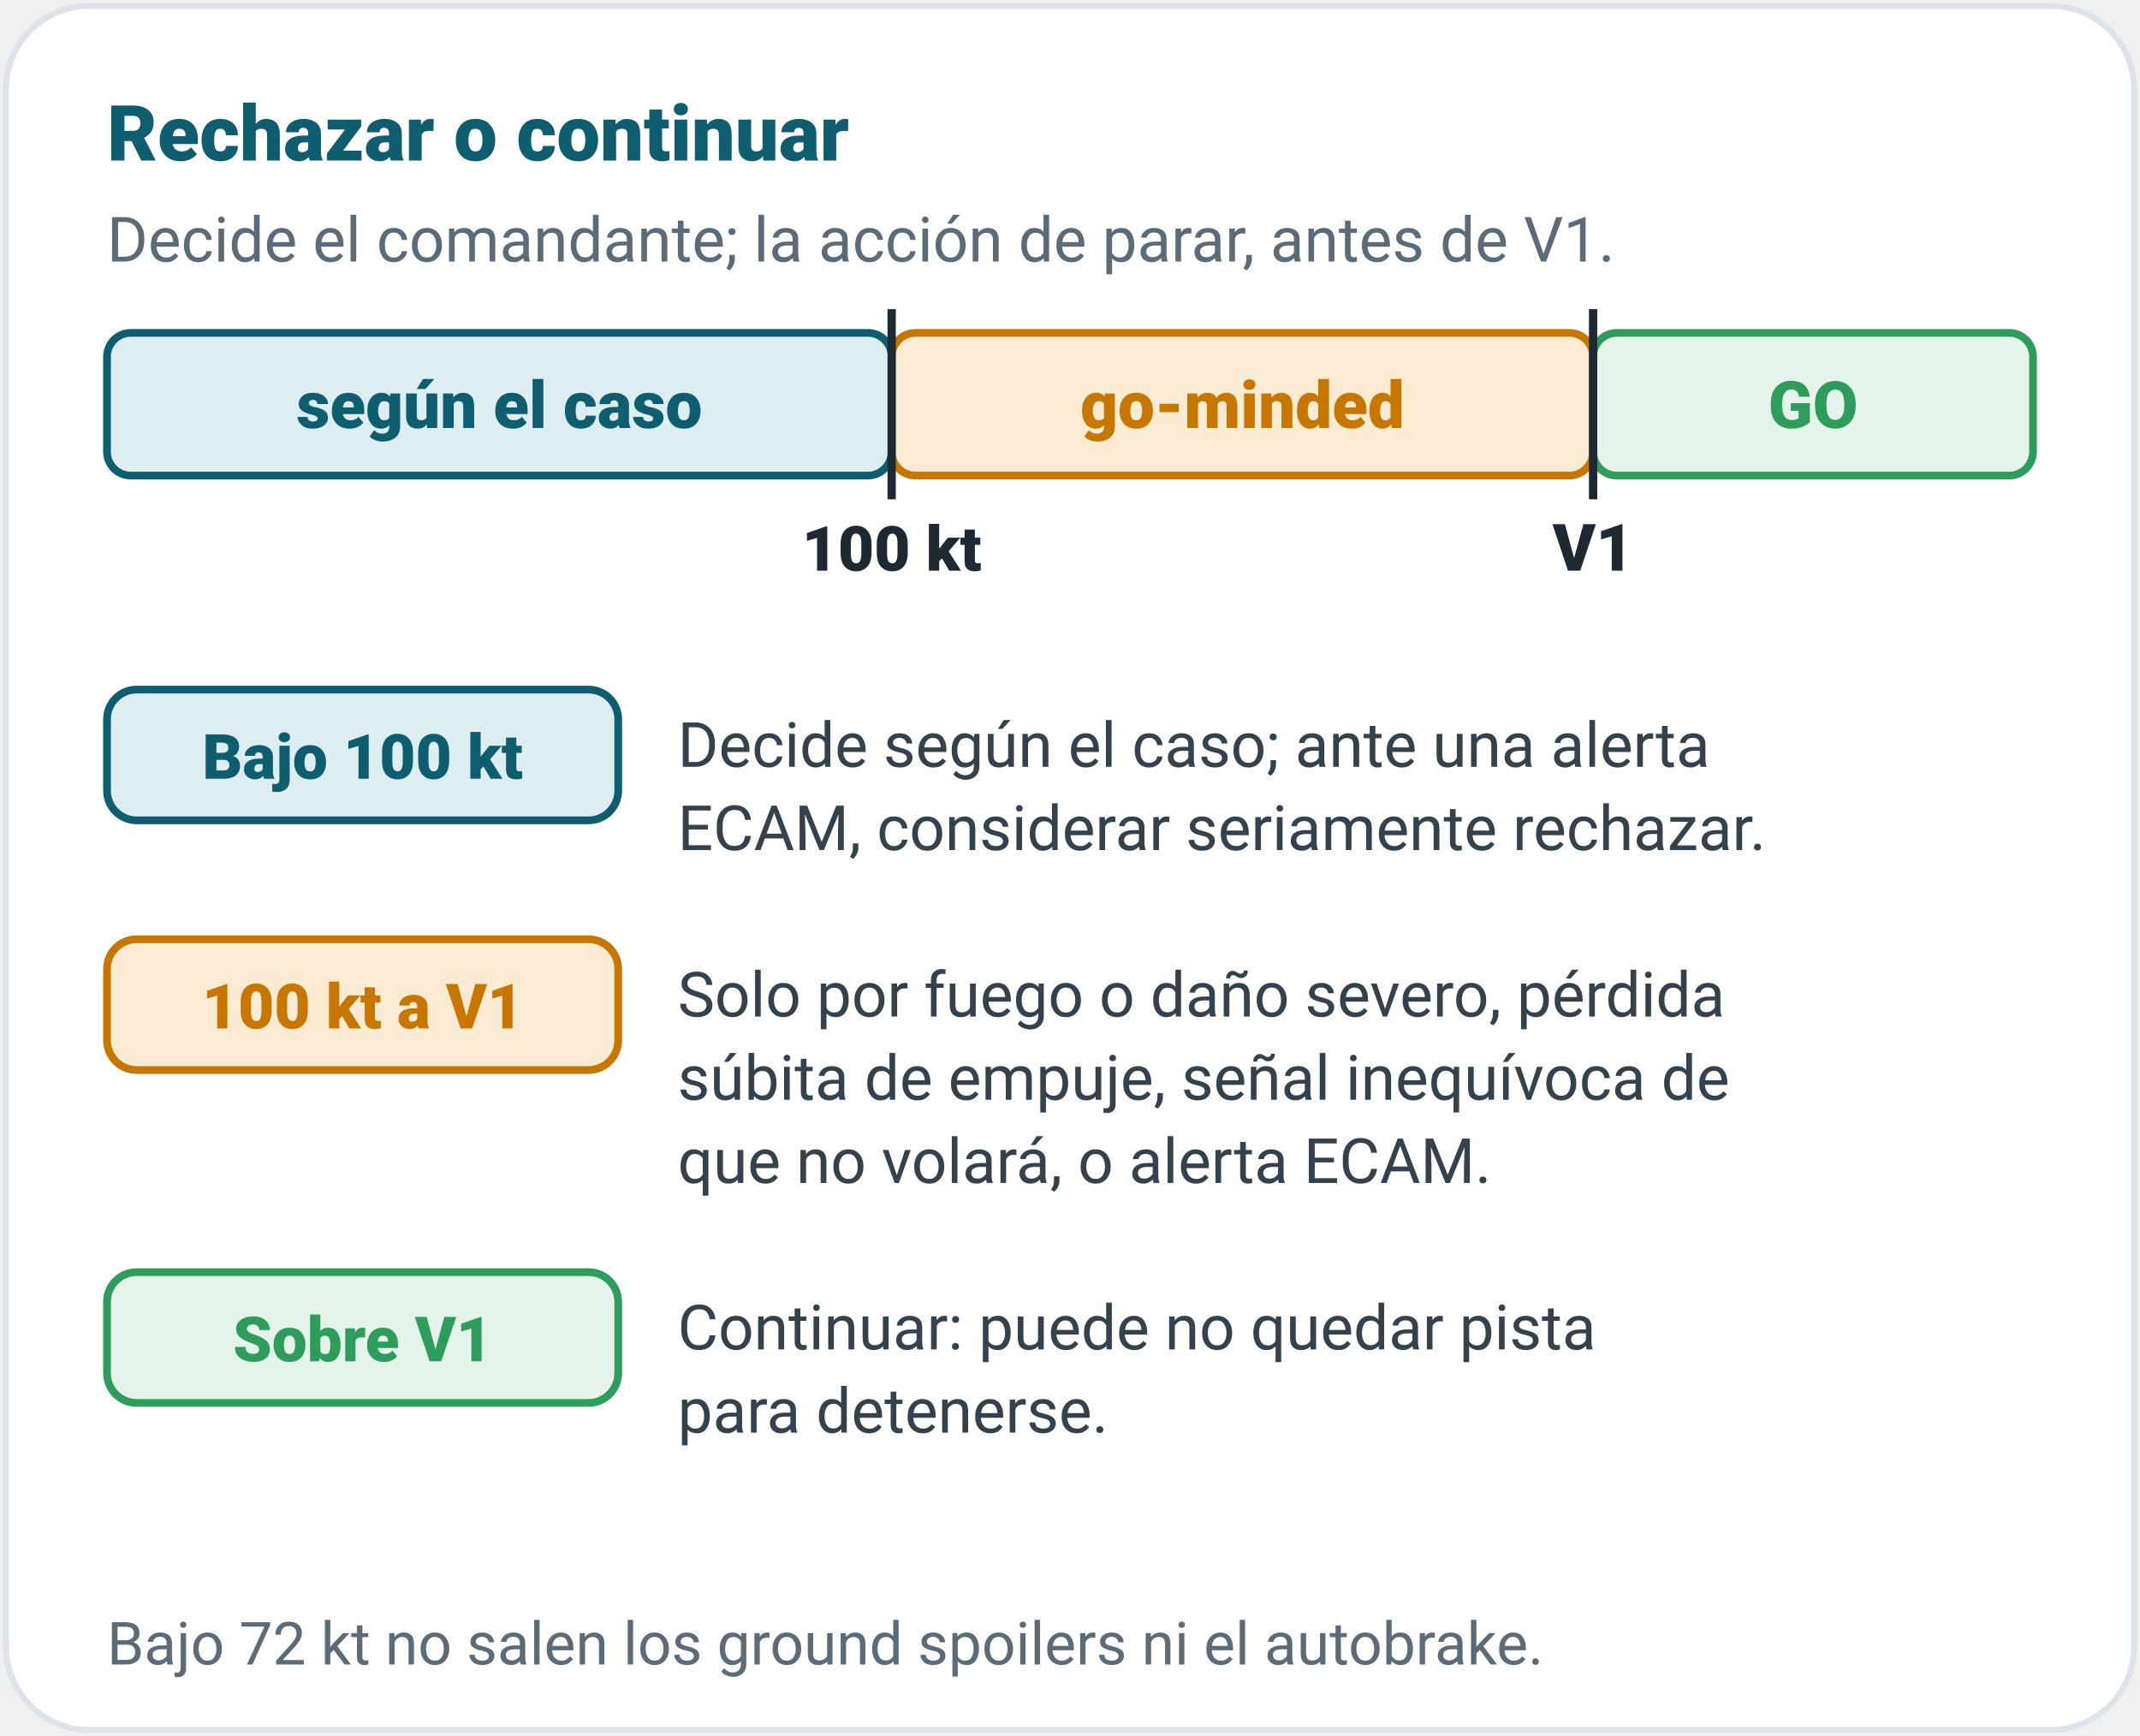
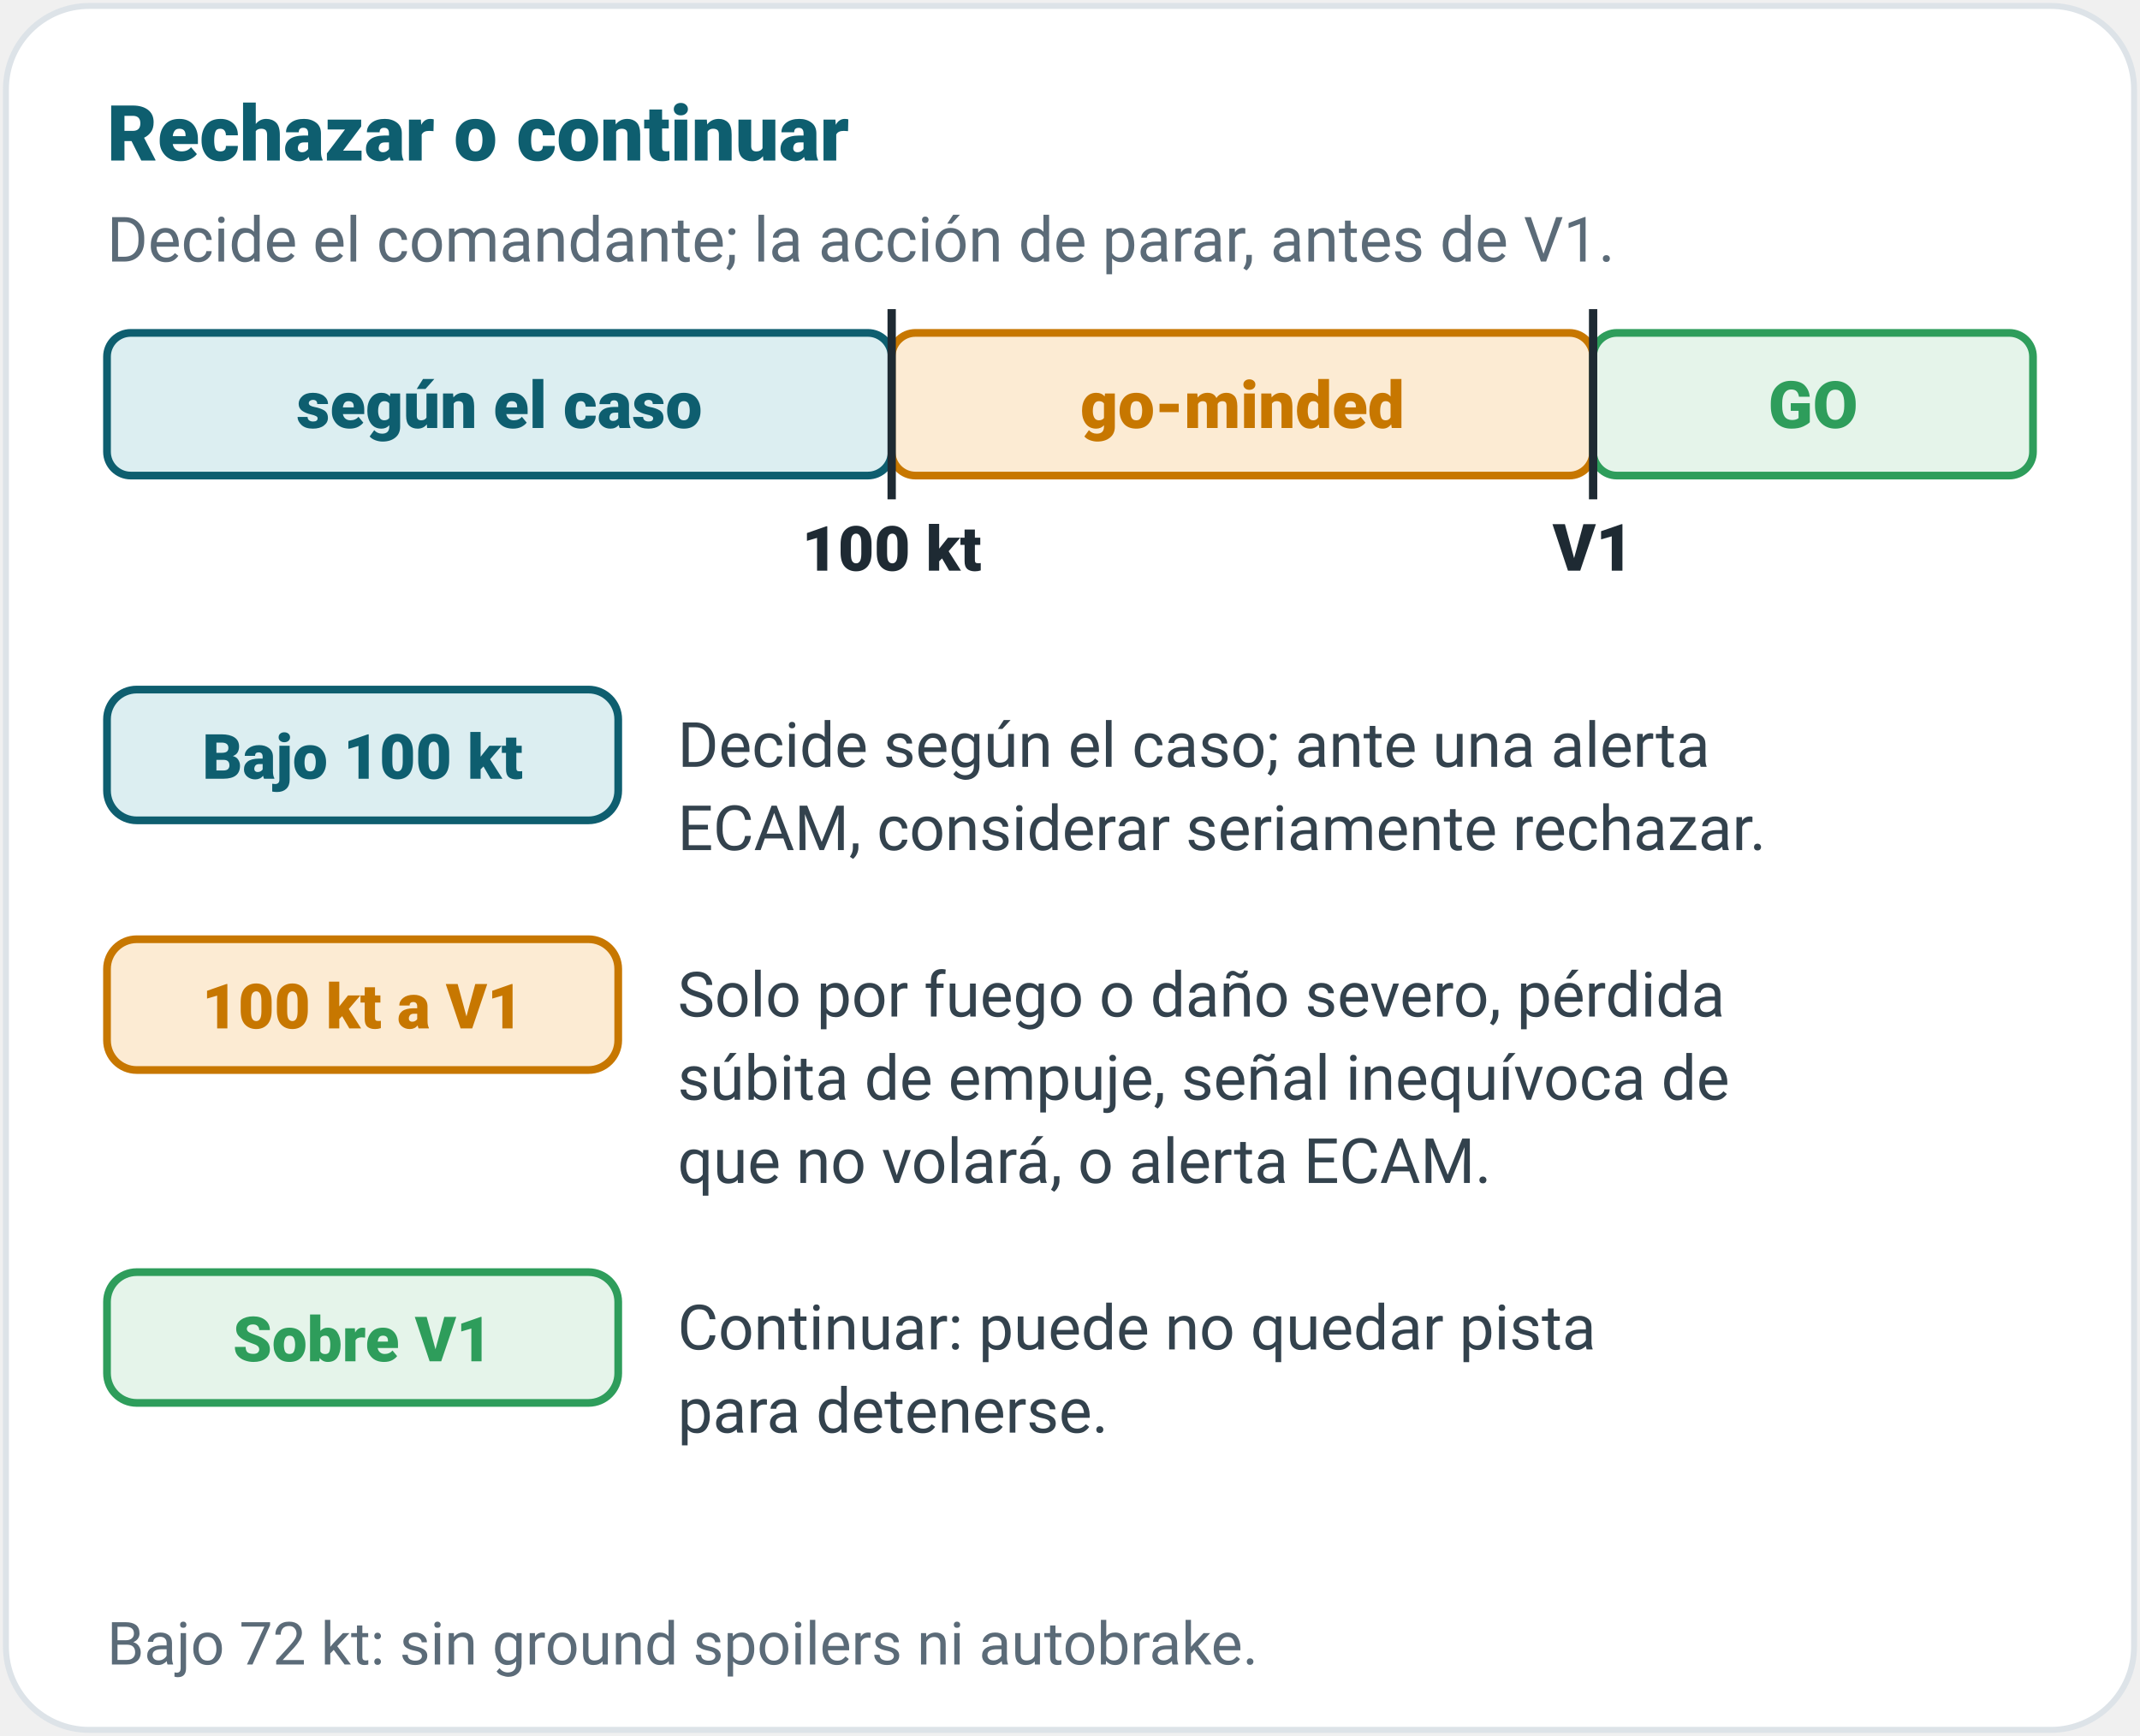
<svg xmlns="http://www.w3.org/2000/svg" viewBox="0 0 360 292" font-family="system-ui, -apple-system, 'Segoe UI', Roboto, sans-serif" role="img" aria-labelledby="t d">
  <rect x="1" y="1" width="358" height="290" rx="14" fill="#FFFFFF" stroke="#DDE3E8" />
  <text x="18" y="27" font-size="13" font-weight="800" fill="#0E5E6F">Rechazar o continuar</text>
  <text x="18" y="44" font-size="10.5" fill="#5B6B78">Decide el comandante; la acción de parar, antes de V1.</text>
  <rect x="18" y="56" width="132" height="24" rx="4" fill="#DCEEF1" stroke="#0E5E6F" stroke-width="1.3" />
  <text x="84" y="72" text-anchor="middle" font-size="11" font-weight="800" fill="#0E5E6F">según el caso</text>
  <rect x="150" y="56" width="118" height="24" rx="4" fill="#FCEBD3" stroke="#C77700" stroke-width="1.3" />
  <text x="209" y="72" text-anchor="middle" font-size="11" font-weight="800" fill="#C77700">go-minded</text>
  <rect x="268" y="56" width="74" height="24" rx="4" fill="#E5F4EA" stroke="#2E9D5B" stroke-width="1.3" />
  <text x="305" y="72" text-anchor="middle" font-size="11" font-weight="800" fill="#2E9D5B">GO</text>
  <text x="150" y="96" text-anchor="middle" font-size="10.5" font-weight="800" fill="#1E2A33">100 kt</text>
  <text x="268" y="96" text-anchor="middle" font-size="11" font-weight="800" fill="#1E2A33">V1</text>
  <line x1="150" y1="52" x2="150" y2="84" stroke="#1E2A33" stroke-width="1.4" />
  <line x1="268" y1="52" x2="268" y2="84" stroke="#1E2A33" stroke-width="1.4" />
  <rect x="18" y="116" width="86" height="22" rx="5" fill="#DCEEF1" stroke="#0E5E6F" stroke-width="1.3" />
  <text x="61" y="131" text-anchor="middle" font-size="10.5" font-weight="800" fill="#0E5E6F">Bajo 100 kt</text>
  <text x="114" y="129" font-size="10.5" fill="#33424D">Decide según el caso; ante una alerta</text>
  <text x="114" y="143" font-size="10.5" fill="#33424D">ECAM, considerar seriamente rechazar.</text>
  <rect x="18" y="158" width="86" height="22" rx="5" fill="#FCEBD3" stroke="#C77700" stroke-width="1.3" />
  <text x="61" y="173" text-anchor="middle" font-size="10.5" font-weight="800" fill="#C77700">100 kt a V1</text>
  <text x="114" y="171" font-size="10.5" fill="#33424D">Solo por fuego o daño severo, pérdida</text>
  <text x="114" y="185" font-size="10.5" fill="#33424D">súbita de empuje, señal inequívoca de</text>
  <text x="114" y="199" font-size="10.5" fill="#33424D">que no volará, o alerta ECAM.</text>
  <rect x="18" y="214" width="86" height="22" rx="5" fill="#E5F4EA" stroke="#2E9D5B" stroke-width="1.3" />
  <text x="61" y="229" text-anchor="middle" font-size="10.5" font-weight="800" fill="#2E9D5B">Sobre V1</text>
  <text x="114" y="227" font-size="10.5" fill="#33424D">Continuar: puede no quedar pista</text>
  <text x="114" y="241" font-size="10.5" fill="#33424D">para detenerse.</text>
-   <text x="18" y="280" font-size="10" fill="#5B6B78">Bajo 72 kt no salen los ground spoilers ni el autobrake.</text>
+   <text x="18" y="280" font-size="10" fill="#5B6B78">Bajo 72 kt: sin ground spoilers ni autobrake.</text>
</svg>
